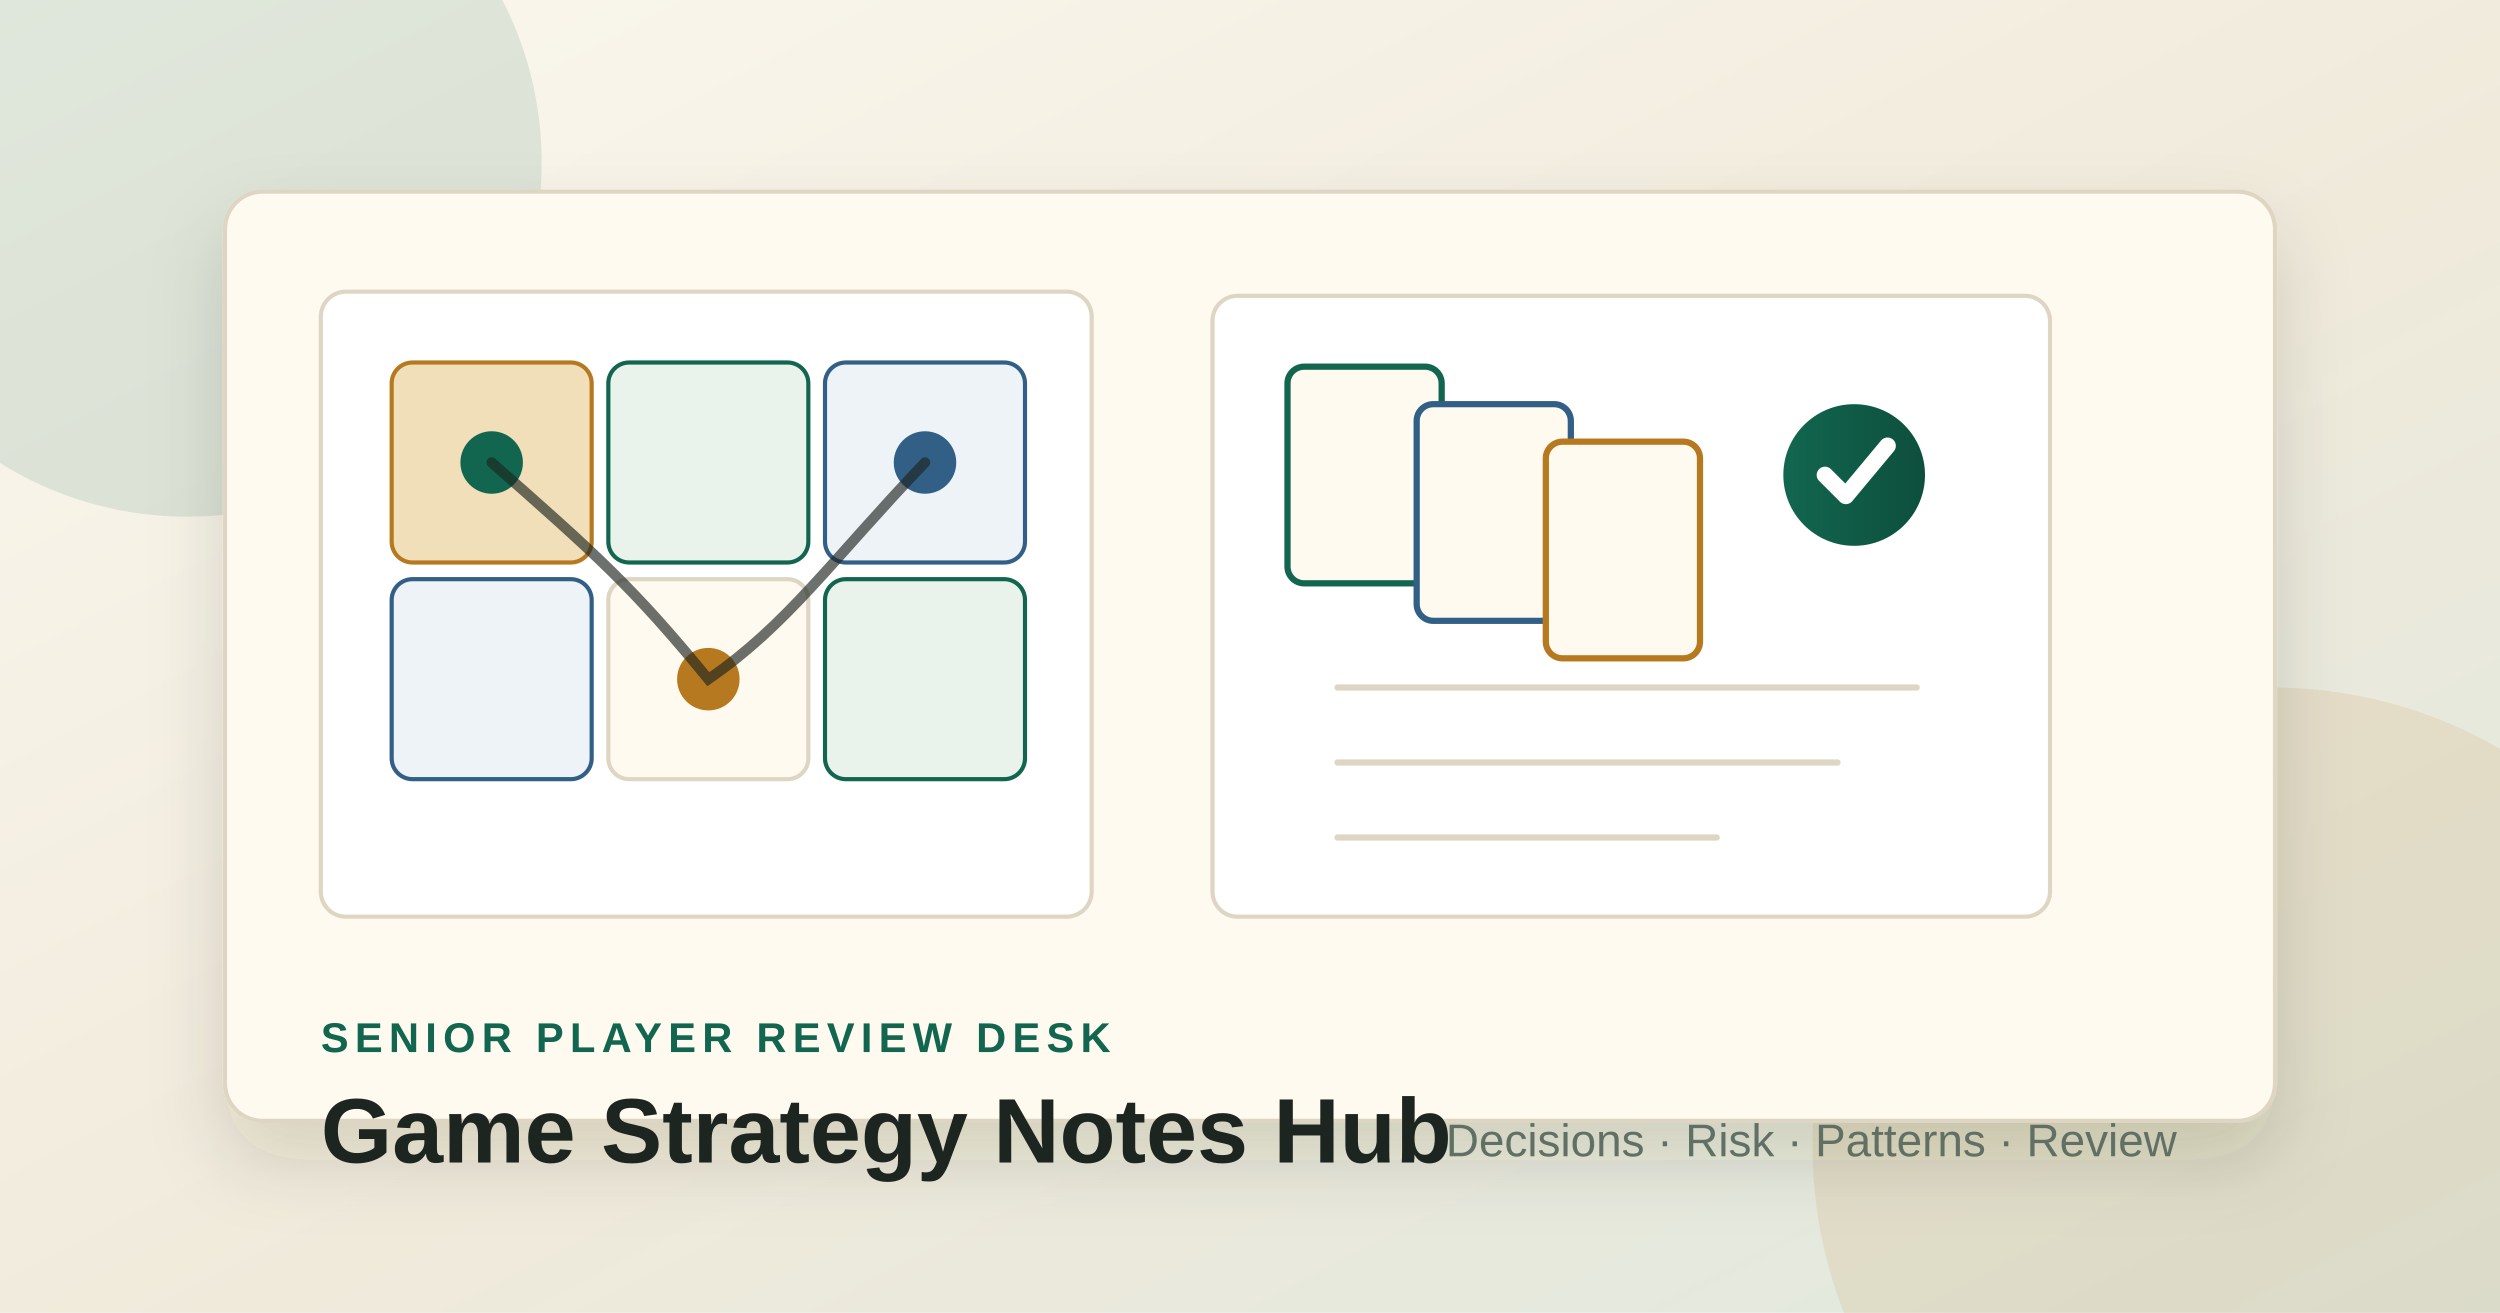
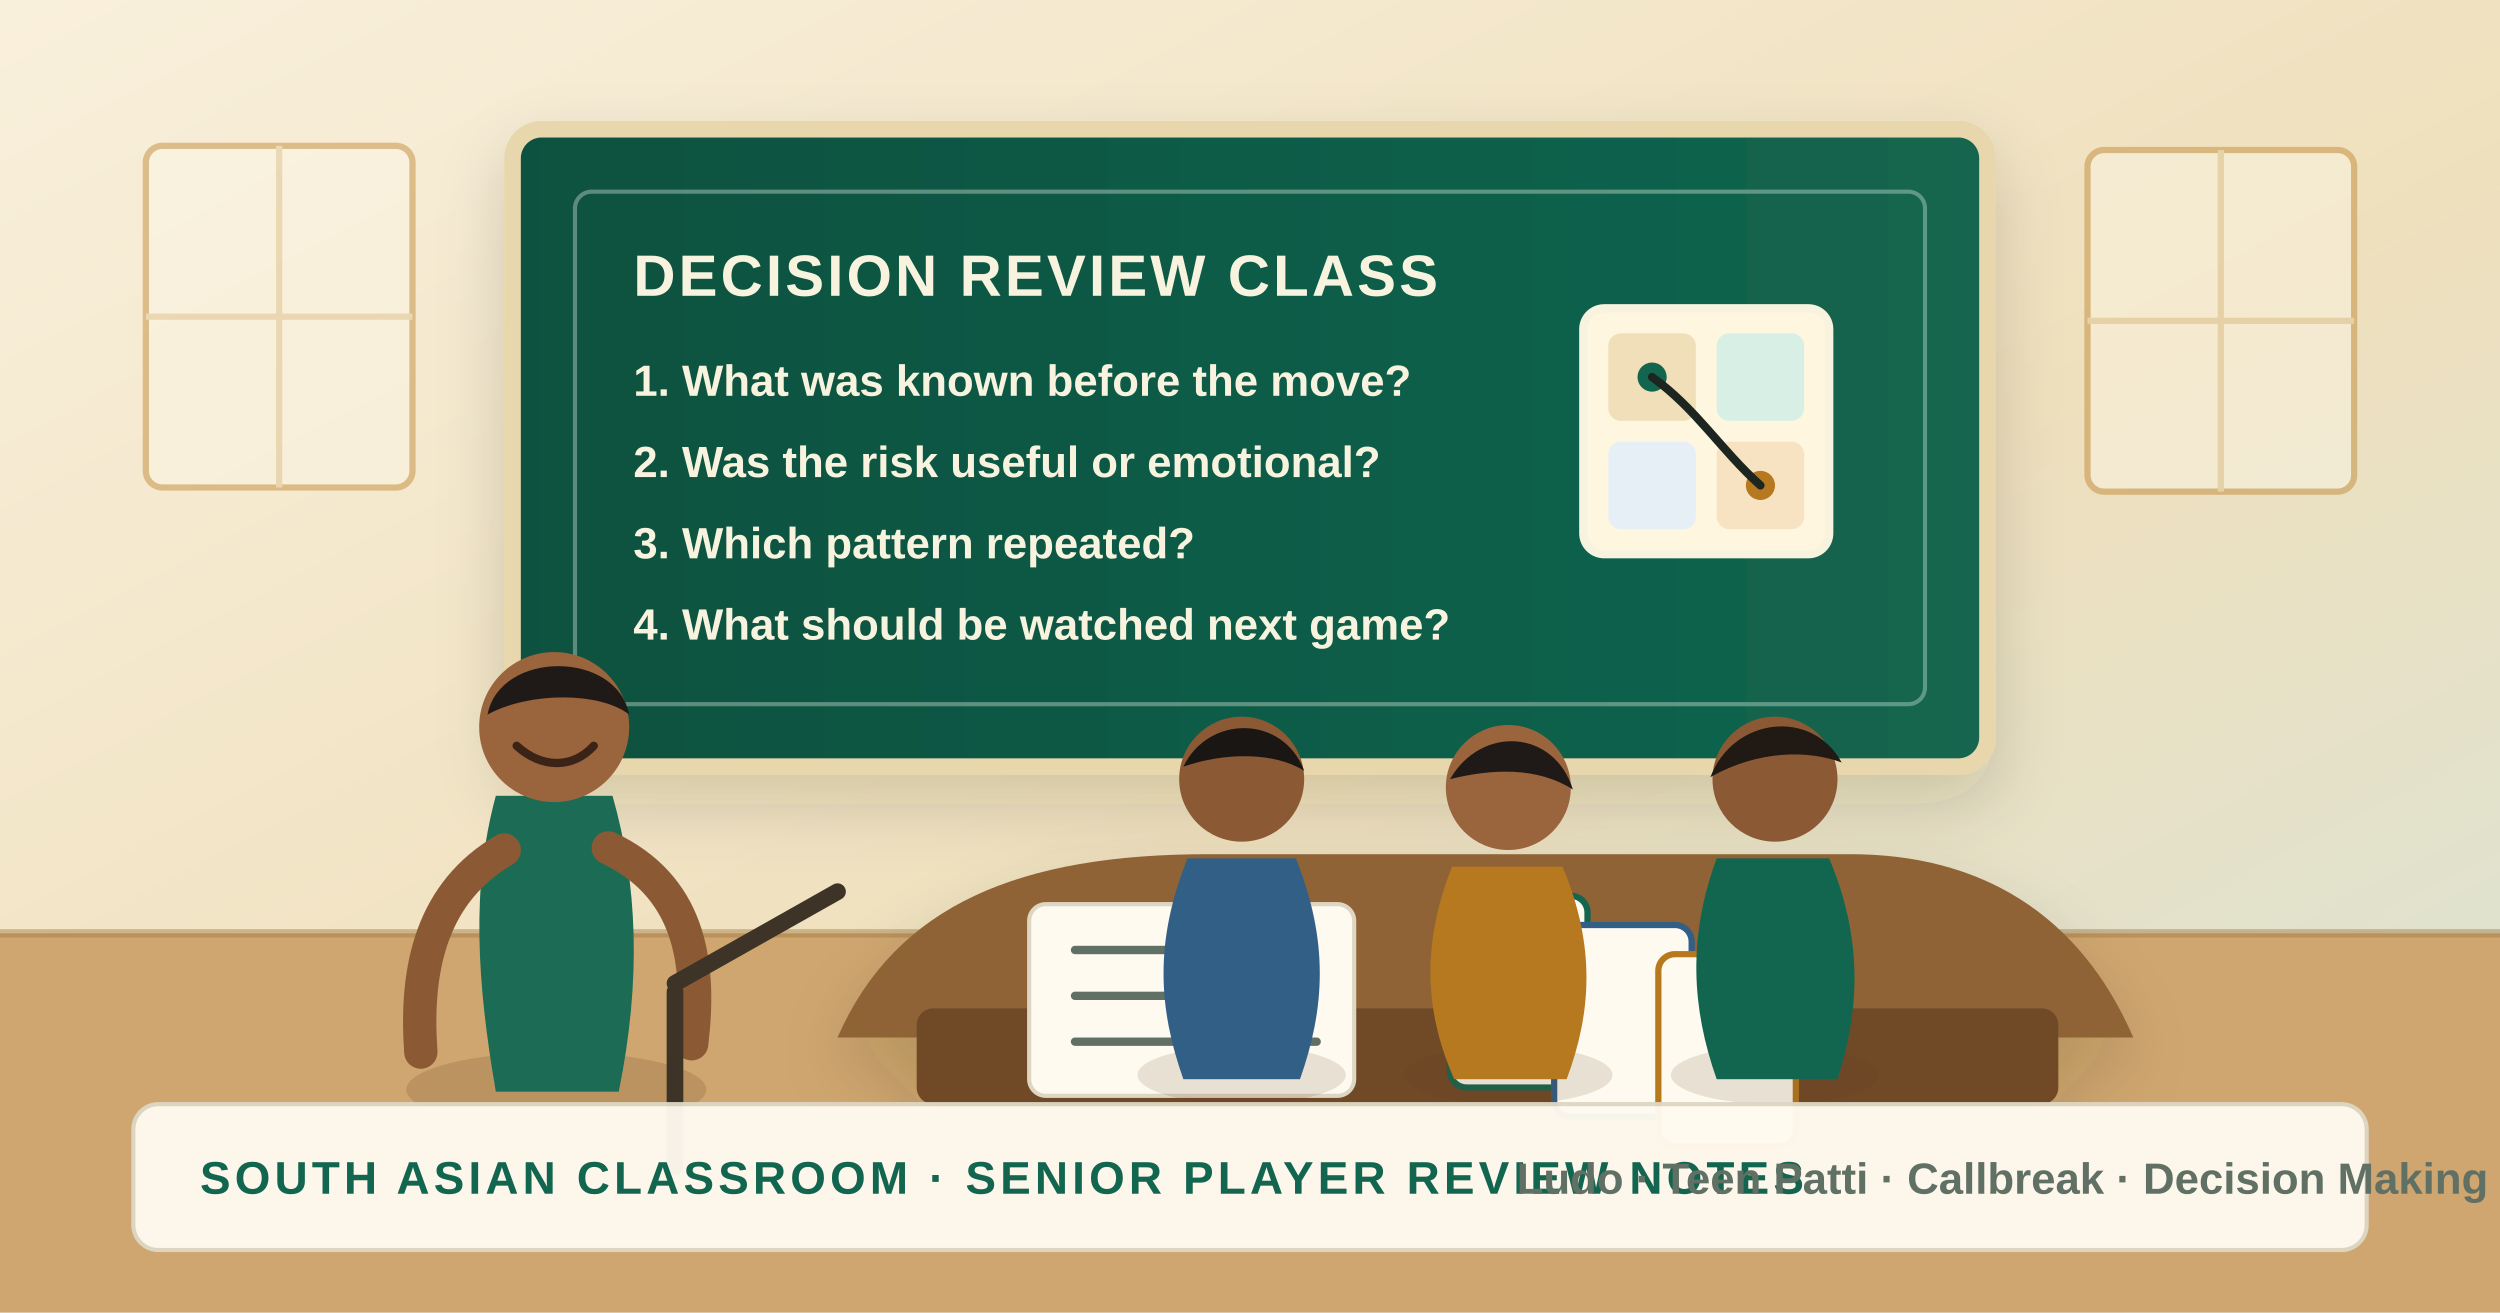
<svg xmlns="http://www.w3.org/2000/svg" width="1200" height="630" viewBox="0 0 1200 630" role="img" aria-labelledby="title desc">
  <defs>
-     <linearGradient id="bg" x1="0" x2="1" y1="0" y2="1">
-       <stop offset="0" stop-color="#fbf8ef" />
-       <stop offset="0.55" stop-color="#f0eadb" />
-       <stop offset="1" stop-color="#dfe8df" />
+     <linearGradient id="wall" x1="0" x2="1" y1="0" y2="1">
+       <stop offset="0" stop-color="#f9f0dc" />
+       <stop offset="0.56" stop-color="#efe0bd" />
+       <stop offset="1" stop-color="#d9e3d7" />
    </linearGradient>
-     <linearGradient id="green" x1="0" x2="1">
-       <stop offset="0" stop-color="#12664f" />
-       <stop offset="1" stop-color="#0d4f3d" />
+     <linearGradient id="board" x1="0" x2="1">
+       <stop offset="0" stop-color="#0f513f" />
+       <stop offset="1" stop-color="#12664f" />
    </linearGradient>
-     <filter id="shadow" x="-20%" y="-20%" width="140%" height="140%">
-       <feDropShadow dx="0" dy="18" stdDeviation="18" flood-color="#2c2515" flood-opacity="0.14" />
+     <filter id="soft-shadow" x="-20%" y="-20%" width="140%" height="140%">
+       <feDropShadow dx="0" dy="14" stdDeviation="16" flood-color="#2c2515" flood-opacity="0.16" />
    </filter>
  </defs>
-   <rect width="1200" height="630" fill="url(#bg)" />
-   <circle cx="90" cy="78" r="170" fill="#12664f" opacity="0.12" />
-   <circle cx="1090" cy="550" r="220" fill="#b7791f" opacity="0.12" />
-   <g filter="url(#shadow)">
-     <rect x="108" y="92" width="984" height="446" rx="18" fill="#fffaf0" stroke="#ded6c3" stroke-width="2" />
+   <rect width="1200" height="630" fill="url(#wall)" />
+   <rect x="0" y="448" width="1200" height="182" fill="#cfa66f" />
+   <path d="M0 448 H1200" stroke="#9f7843" stroke-width="4" opacity="0.45" />
+   <g opacity="0.42">
+     <rect x="70" y="70" width="128" height="164" rx="8" fill="#fdf7ea" stroke="#b7791f" stroke-width="3" />
+     <path d="M134 70 V234 M70 152 H198" stroke="#d8bd85" stroke-width="3" />
+     <rect x="1002" y="72" width="128" height="164" rx="8" fill="#fdf7ea" stroke="#b7791f" stroke-width="3" />
+     <path d="M1066 72 V236 M1002 154 H1130" stroke="#d8bd85" stroke-width="3" />
  </g>
-   <g transform="translate(154 140)">
-     <rect x="0" y="0" width="370" height="300" rx="12" fill="#ffffff" stroke="#ded6c3" stroke-width="2" />
-     <rect x="34" y="34" width="96" height="96" rx="10" fill="#f0dfb8" stroke="#b7791f" stroke-width="2" />
-     <rect x="138" y="34" width="96" height="96" rx="10" fill="#eaf2ec" stroke="#12664f" stroke-width="2" />
-     <rect x="242" y="34" width="96" height="96" rx="10" fill="#eef3f8" stroke="#315f86" stroke-width="2" />
-     <rect x="34" y="138" width="96" height="96" rx="10" fill="#eef3f8" stroke="#315f86" stroke-width="2" />
-     <rect x="138" y="138" width="96" height="96" rx="10" fill="#fffaf0" stroke="#ded6c3" stroke-width="2" />
-     <rect x="242" y="138" width="96" height="96" rx="10" fill="#eaf2ec" stroke="#12664f" stroke-width="2" />
-     <circle cx="82" cy="82" r="15" fill="#12664f" />
-     <circle cx="186" cy="186" r="15" fill="#b7791f" />
-     <circle cx="290" cy="82" r="15" fill="#315f86" />
-     <path d="M82 82 C132 126 150 142 186 186 C224 160 246 128 290 82" fill="none" stroke="#1d2520" stroke-width="5" stroke-linecap="round" opacity="0.65" />
+   <g filter="url(#soft-shadow)">
+     <rect x="246" y="62" width="708" height="306" rx="14" fill="url(#board)" stroke="#e8d6ac" stroke-width="8" />
+     <rect x="276" y="92" width="648" height="246" rx="8" fill="none" stroke="#d9eadf" stroke-width="2" opacity="0.38" />
  </g>
-   <g transform="translate(582 142)">
-     <rect x="0" y="0" width="402" height="298" rx="12" fill="#ffffff" stroke="#ded6c3" stroke-width="2" />
-     <rect x="36" y="34" width="74" height="104" rx="8" fill="#fffaf0" stroke="#12664f" stroke-width="3" />
-     <rect x="98" y="52" width="74" height="104" rx="8" fill="#fffaf0" stroke="#315f86" stroke-width="3" />
-     <rect x="160" y="70" width="74" height="104" rx="8" fill="#fffaf0" stroke="#b7791f" stroke-width="3" />
-     <path d="M60 188 H338" stroke="#ded6c3" stroke-width="3" stroke-linecap="round" />
-     <path d="M60 224 H300" stroke="#ded6c3" stroke-width="3" stroke-linecap="round" />
-     <path d="M60 260 H242" stroke="#ded6c3" stroke-width="3" stroke-linecap="round" />
-     <circle cx="308" cy="86" r="34" fill="url(#green)" />
-     <path d="M294 86 l10 10 l20 -24" fill="none" stroke="#ffffff" stroke-width="8" stroke-linecap="round" stroke-linejoin="round" />
+   <text x="304" y="142" fill="#f7f3df" font-family="Segoe UI, Arial, sans-serif" font-size="28" font-weight="800" letter-spacing="1.5">DECISION REVIEW CLASS</text>
+   <text x="304" y="190" fill="#f7f3df" font-family="Segoe UI, Arial, sans-serif" font-size="21" font-weight="700">1. What was known before the move?</text>
+   <text x="304" y="229" fill="#f7f3df" font-family="Segoe UI, Arial, sans-serif" font-size="21" font-weight="700">2. Was the risk useful or emotional?</text>
+   <text x="304" y="268" fill="#f7f3df" font-family="Segoe UI, Arial, sans-serif" font-size="21" font-weight="700">3. Which pattern repeated?</text>
+   <text x="304" y="307" fill="#f7f3df" font-family="Segoe UI, Arial, sans-serif" font-size="21" font-weight="700">4. What should be watched next game?</text>
+   <g transform="translate(760 148)">
+     <rect x="0" y="0" width="118" height="118" rx="10" fill="#fff6df" stroke="#f7f3df" stroke-width="4" />
+     <rect x="12" y="12" width="42" height="42" rx="6" fill="#f0dfb8" />
+     <rect x="64" y="12" width="42" height="42" rx="6" fill="#d8efe5" />
+     <rect x="12" y="64" width="42" height="42" rx="6" fill="#e6eef6" />
+     <rect x="64" y="64" width="42" height="42" rx="6" fill="#f7e3c2" />
+     <circle cx="33" cy="33" r="7" fill="#12664f" />
+     <circle cx="85" cy="85" r="7" fill="#b7791f" />
+     <path d="M33 33 C54 48 66 68 85 85" fill="none" stroke="#1d2520" stroke-width="4" stroke-linecap="round" />
  </g>
-   <text x="154" y="505" fill="#12664f" font-family="Segoe UI, Arial, sans-serif" font-size="20" font-weight="800" letter-spacing="3">SENIOR PLAYER REVIEW DESK</text>
-   <text x="154" y="558" fill="#1d2520" font-family="Segoe UI, Arial, sans-serif" font-size="44" font-weight="850">Game Strategy Notes Hub</text>
-   <text x="694" y="555" fill="#617065" font-family="Segoe UI, Arial, sans-serif" font-size="22">Decisions · Risk · Patterns · Review</text>
+   <g transform="translate(184 304)">
+     <ellipse cx="83" cy="219" rx="72" ry="18" fill="#5c3d23" opacity="0.18" />
+     <path d="M54 78 C42 122 45 168 54 220 H113 C124 166 122 120 110 78 Z" fill="#1c6b54" />
+     <path d="M58 104 C24 124 15 159 18 201" fill="none" stroke="#8b5a35" stroke-width="16" stroke-linecap="round" />
+     <path d="M108 103 C146 121 153 156 148 197" fill="none" stroke="#8b5a35" stroke-width="16" stroke-linecap="round" />
+     <circle cx="82" cy="45" r="36" fill="#9a643d" />
+     <path d="M50 39 C56 8 112 8 118 39 C104 28 70 28 50 39Z" fill="#1f1a17" />
+     <path d="M64 54 C76 65 91 65 101 54" fill="none" stroke="#3b2417" stroke-width="4" stroke-linecap="round" />
+     <rect x="136" y="168" width="8" height="92" rx="4" fill="#3d3326" />
+     <path d="M140 168 L218 124" stroke="#3d3326" stroke-width="8" stroke-linecap="round" />
+   </g>
+   <g transform="translate(402 410)" filter="url(#soft-shadow)">
+     <path d="M0 88 C28 24 88 0 178 0 H486 C548 0 596 28 622 88 Z" fill="#8f6336" />
+     <rect x="38" y="74" width="548" height="46" rx="8" fill="#6f4928" />
+     <rect x="92" y="24" width="156" height="92" rx="8" fill="#fffaf0" stroke="#ded6c3" stroke-width="2" />
+     <path d="M114 46 H218 M114 68 H204 M114 90 H230" stroke="#617065" stroke-width="4" stroke-linecap="round" />
+     <rect x="294" y="20" width="66" height="92" rx="8" fill="#fffaf0" stroke="#12664f" stroke-width="3" />
+     <rect x="344" y="34" width="66" height="92" rx="8" fill="#fffaf0" stroke="#315f86" stroke-width="3" />
+     <rect x="394" y="48" width="66" height="92" rx="8" fill="#fffaf0" stroke="#b7791f" stroke-width="3" />
+   </g>
+   <g transform="translate(596 330)">
+     <ellipse cx="0" cy="186" rx="50" ry="14" fill="#5c3d23" opacity="0.14" />
+     <path d="M-26 82 C-42 122 -40 154 -28 188 H28 C40 154 42 122 26 82 Z" fill="#315f86" />
+     <circle cx="0" cy="44" r="30" fill="#8b5a35" />
+     <path d="M-28 38 C-16 13 20 13 30 40 C16 31 -8 31 -28 38Z" fill="#191614" />
+   </g>
+   <g transform="translate(724 338)">
+     <ellipse cx="0" cy="178" rx="50" ry="14" fill="#5c3d23" opacity="0.14" />
+     <path d="M-27 78 C-42 116 -40 148 -26 180 H28 C40 148 42 116 26 78 Z" fill="#b7791f" />
+     <circle cx="0" cy="40" r="30" fill="#9a643d" />
+     <path d="M-28 36 C-13 10 22 12 31 41 C14 30 -8 31 -28 36Z" fill="#1f1a17" />
+   </g>
+   <g transform="translate(852 330)">
+     <ellipse cx="0" cy="186" rx="50" ry="14" fill="#5c3d23" opacity="0.14" />
+     <path d="M-28 82 C-42 120 -40 154 -28 188 H30 C41 154 42 120 26 82 Z" fill="#12664f" />
+     <circle cx="0" cy="44" r="30" fill="#8b5a35" />
+     <path d="M-31 43 C-20 14 18 10 32 36 C16 30 -8 30 -31 43Z" fill="#211914" />
+   </g>
+   <rect x="64" y="530" width="1072" height="70" rx="12" fill="#fffaf0" stroke="#ded6c3" stroke-width="2" opacity="0.96" />
+   <text x="96" y="573" fill="#12664f" font-family="Segoe UI, Arial, sans-serif" font-size="22" font-weight="850" letter-spacing="2">SOUTH ASIAN CLASSROOM · SENIOR PLAYER REVIEW NOTES</text>
+   <text x="728" y="573" fill="#617065" font-family="Segoe UI, Arial, sans-serif" font-size="21" font-weight="700">Ludo · Teen Patti · Callbreak · Decision Making</text>
</svg>
